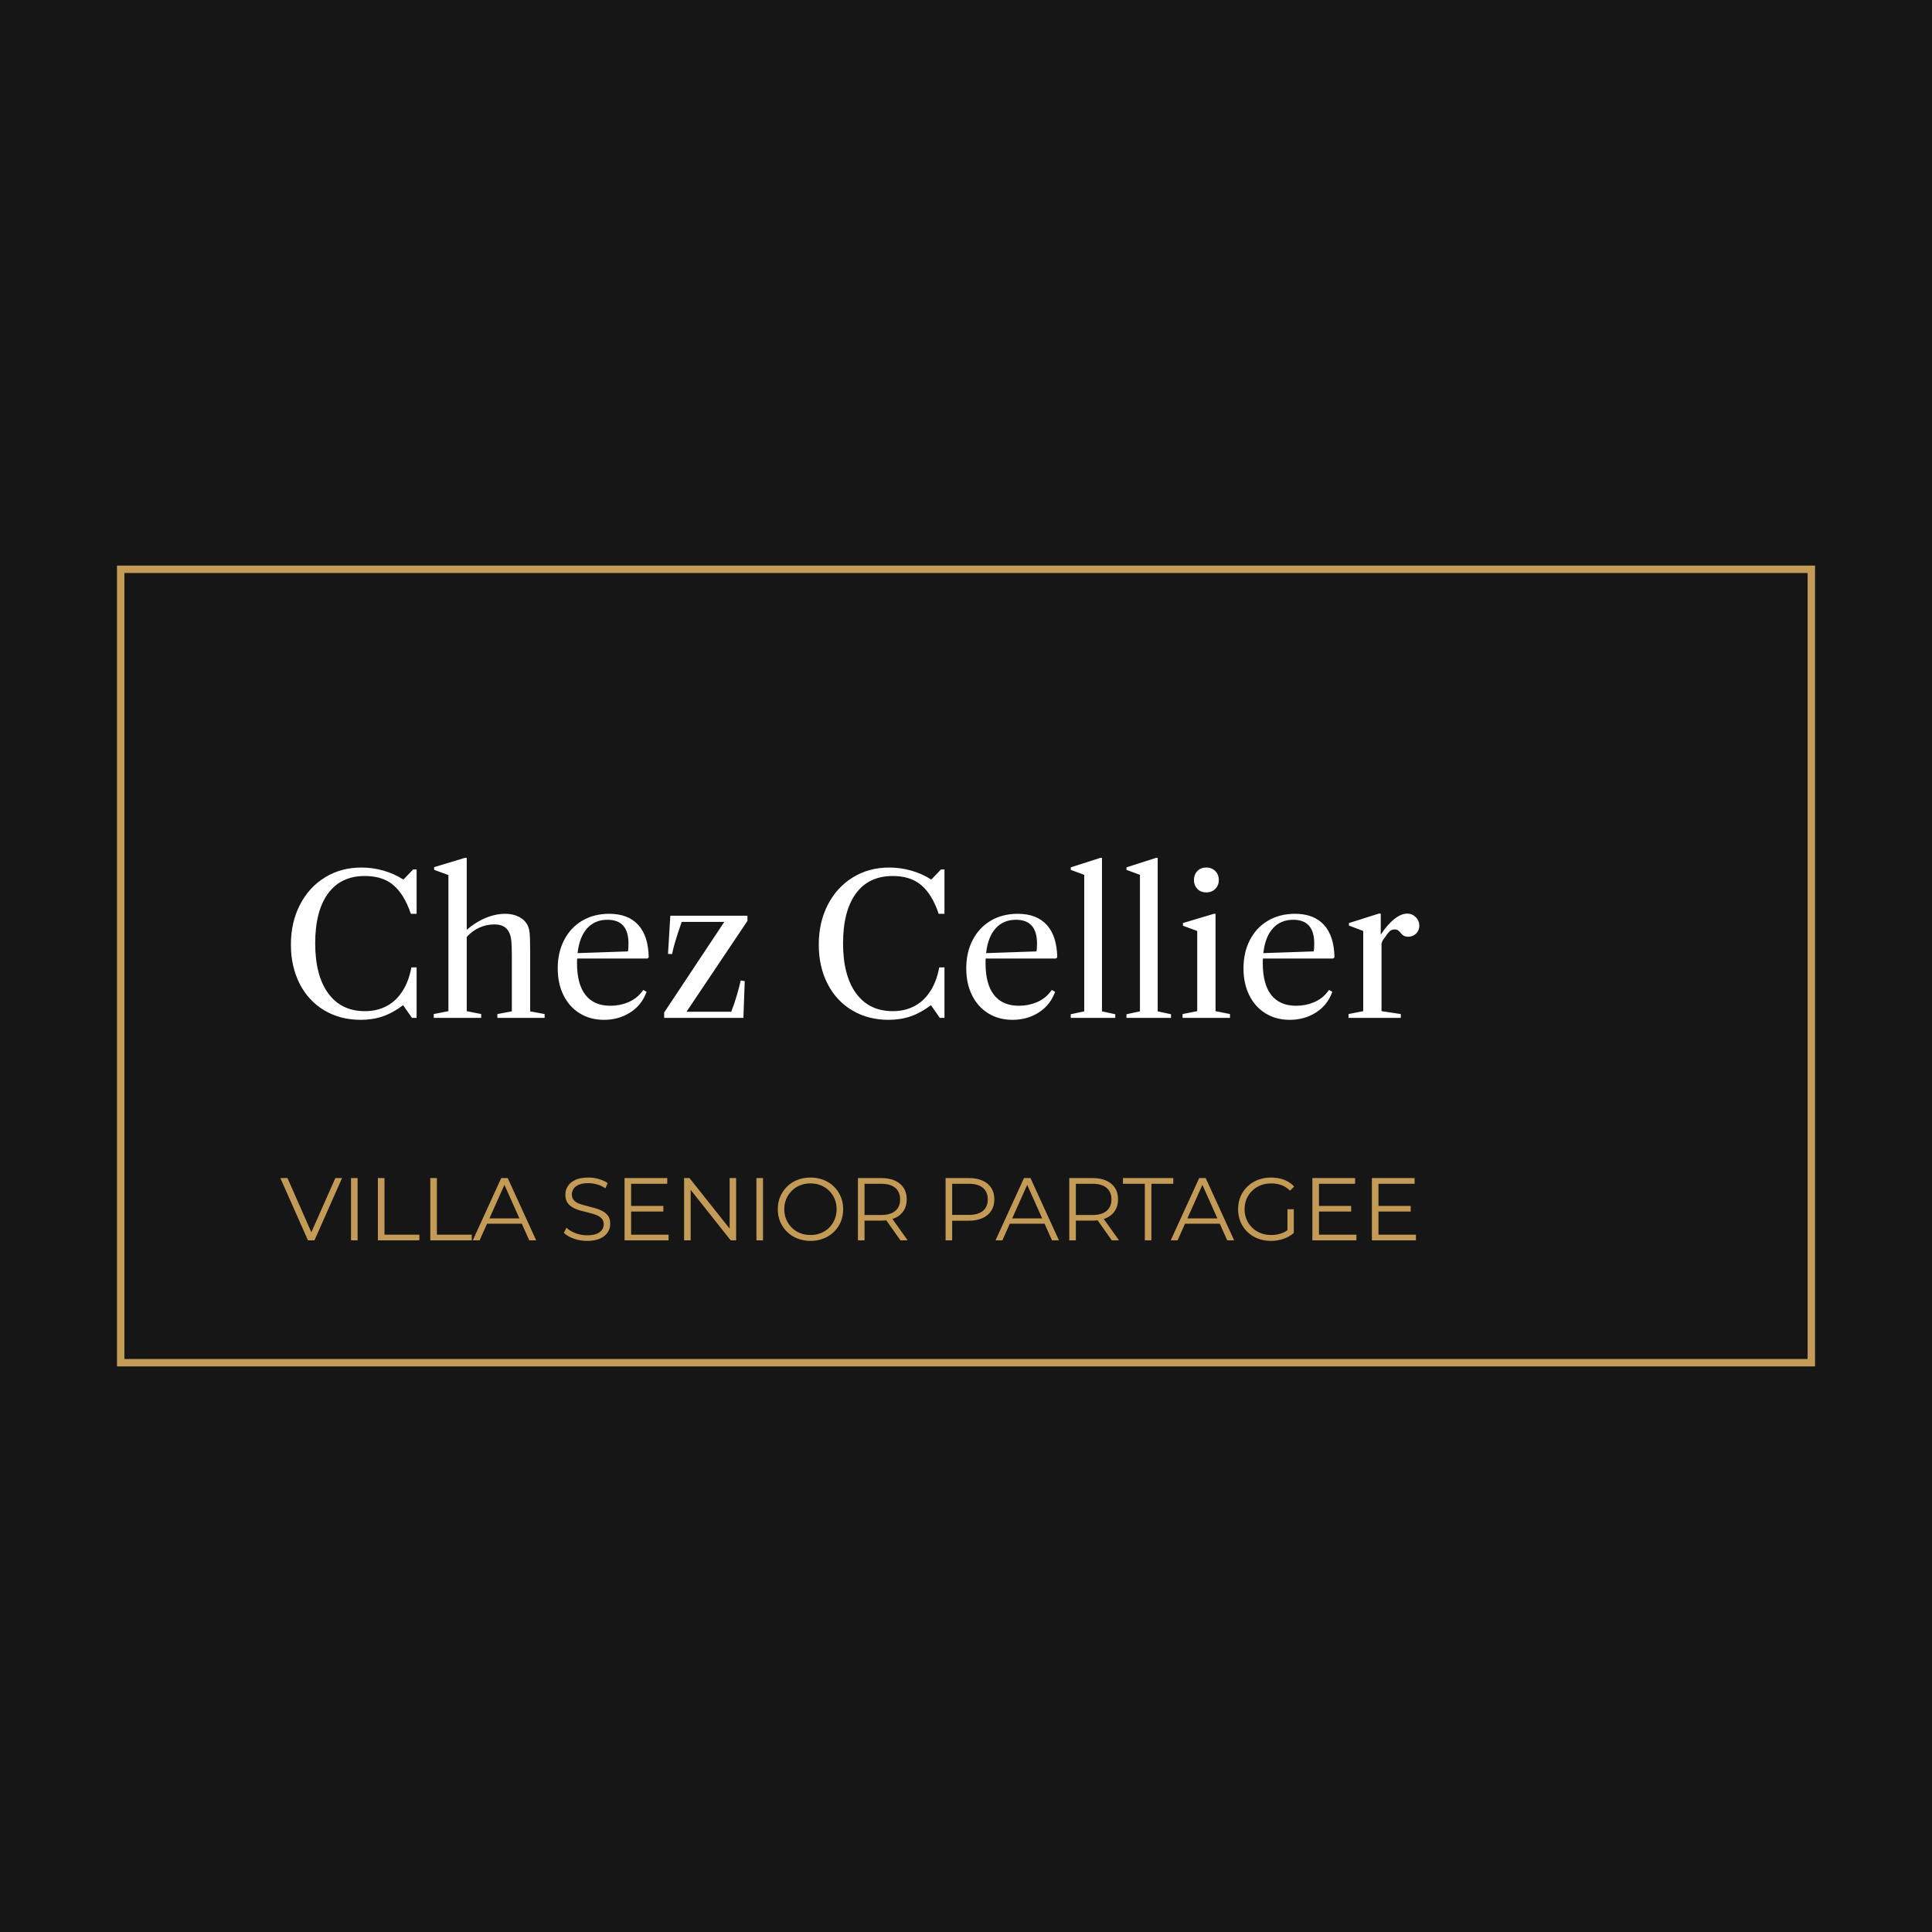
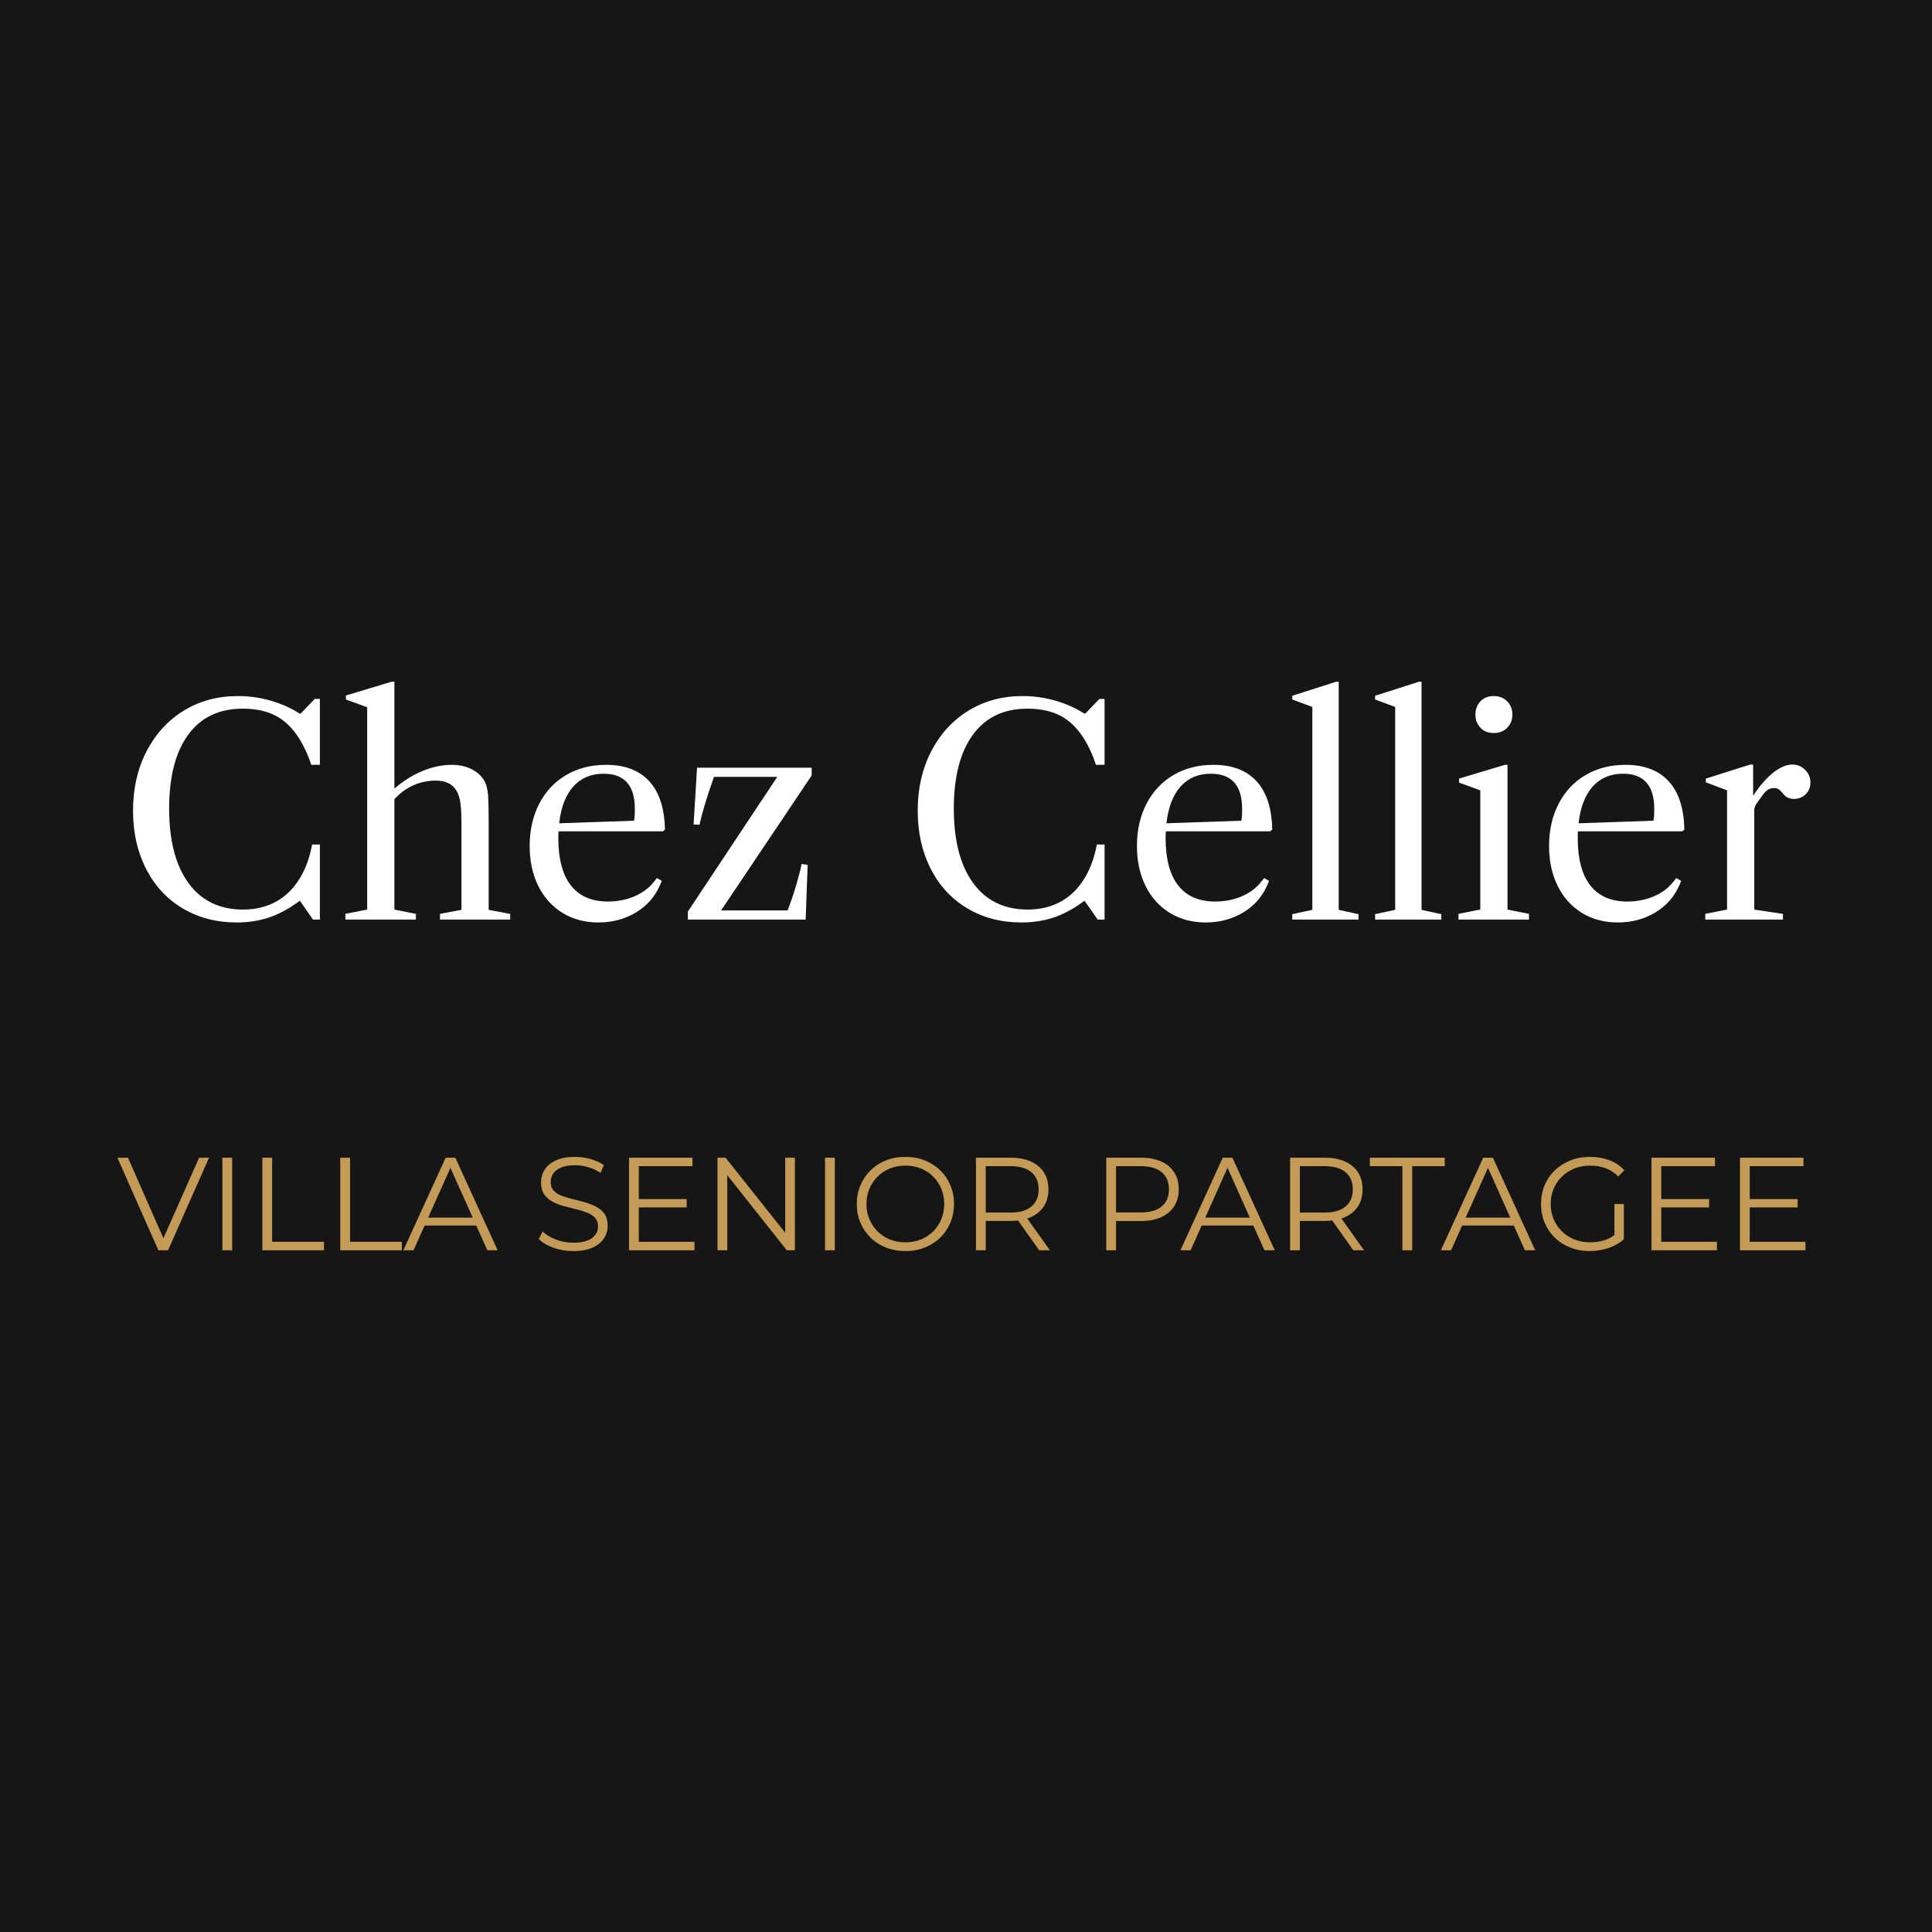
<svg xmlns="http://www.w3.org/2000/svg" width="1024" height="1024" viewBox="0 0 1024 1024">
  <rect width="1024" height="1024" fill="#161616" />
-   <rect x="63.97" y="301.74" width="896.07" height="420.52" fill="none" stroke="#C49B56" stroke-width="3.93" />
-   <path d="M191.584 459.808Q197.511 459.808 203.233 461.443Q208.955 463.078 213.554 466.041H213.962L218.969 460.83H220.809V484.332H217.743Q216.108 479.325 213.554 475.135Q209.977 469.413 205.124 466.859Q200.27 464.304 193.321 464.304Q180.651 464.304 173.855 473.603Q167.06 482.901 167.06 499.966Q167.06 517.031 173.958 526.483Q180.855 535.934 193.424 535.934Q199.555 535.934 204.459 533.482Q209.364 531.03 212.634 526.329Q216.517 520.914 218.05 512.739H220.809V539.511H218.356L213.656 532.767Q208.24 536.854 202.876 538.693Q197.511 540.533 191.176 540.533Q180.344 540.533 171.914 535.526Q163.484 530.519 158.834 521.424Q154.185 512.33 154.185 500.681Q154.185 488.828 158.988 479.529Q163.79 470.231 172.272 465.019Q180.753 459.808 191.584 459.808ZM288.659 537.467V539.511H263.624V537.467L271.287 536.037V505.995Q271.287 501.499 271.032 498.893Q270.776 496.287 270.061 494.652Q268.12 489.952 262.091 489.952Q257.901 489.952 254.121 491.638Q250.34 493.324 247.376 496.594V535.934L255.04 537.467V539.511H229.903V537.467L237.669 535.934V463.793L230.107 461.034V459.603L246.355 454.699H247.376V492.813Q252.077 488.726 257.39 486.529Q262.704 484.332 267.813 484.332Q271.9 484.332 275.068 485.967Q278.236 487.602 279.666 490.463Q280.484 492.098 280.739 494.806Q280.995 497.514 280.995 504.973V536.037ZM305.928 508.038Q305.825 508.754 305.825 510.389Q305.825 521.629 310.321 527.351Q314.817 533.073 323.503 533.073Q328.51 533.073 332.802 531.285Q337.093 529.497 339.75 526.227L340.976 524.694L342.714 525.716L342.1 527.147Q339.444 533.38 333.517 536.956Q327.59 540.533 320.131 540.533Q312.876 540.533 307.307 537.11Q301.738 533.686 298.672 527.504Q295.607 521.322 295.607 513.25Q295.607 504.769 299.03 498.178Q302.453 491.587 308.635 487.959Q314.817 484.332 322.89 484.332Q332.904 484.332 338.269 490.207Q343.633 496.083 343.838 507.425L343.122 508.038ZM306.132 505.177 332.802 504.258Q333.108 503.031 333.108 500.068Q333.108 487.5 321.97 487.5Q315.226 487.5 311.139 492.098Q307.052 496.696 306.132 505.177ZM396.155 488.113 363.866 536.241H387.572Q389.207 532.052 390.535 527.555Q391.864 523.059 392.579 519.687L394.725 519.994L394.01 539.511H352.012V536.65L383.893 488.624H361.311Q357.224 500.272 356.202 505.688L354.056 505.586L355.282 485.354H396.155ZM471.362 459.808Q477.289 459.808 483.011 461.443Q488.734 463.078 493.332 466.041H493.741L498.748 460.83H500.587V484.332H497.521Q495.886 479.325 493.332 475.135Q489.755 469.413 484.902 466.859Q480.048 464.304 473.1 464.304Q460.429 464.304 453.634 473.603Q446.838 482.901 446.838 499.966Q446.838 517.031 453.736 526.483Q460.633 535.934 473.202 535.934Q479.333 535.934 484.238 533.482Q489.142 531.03 492.412 526.329Q496.295 520.914 497.828 512.739H500.587V539.511H498.134L493.434 532.767Q488.018 536.854 482.654 538.693Q477.289 540.533 470.954 540.533Q460.122 540.533 451.692 535.526Q443.262 530.519 438.613 521.424Q433.963 512.33 433.963 500.681Q433.963 488.828 438.766 479.529Q443.569 470.231 452.05 465.019Q460.531 459.808 471.362 459.808ZM522.454 508.038Q522.352 508.754 522.352 510.389Q522.352 521.629 526.848 527.351Q531.344 533.073 540.03 533.073Q545.037 533.073 549.328 531.285Q553.62 529.497 556.277 526.227L557.503 524.694L559.24 525.716L558.627 527.147Q555.97 533.38 550.044 536.956Q544.117 540.533 536.658 540.533Q529.403 540.533 523.834 537.11Q518.265 533.686 515.199 527.504Q512.134 521.322 512.134 513.25Q512.134 504.769 515.557 498.178Q518.98 491.587 525.162 487.959Q531.344 484.332 539.417 484.332Q549.431 484.332 554.795 490.207Q560.16 496.083 560.364 507.425L559.649 508.038ZM522.659 505.177 549.328 504.258Q549.635 503.031 549.635 500.068Q549.635 487.5 538.497 487.5Q531.753 487.5 527.666 492.098Q523.578 496.696 522.659 505.177ZM591.121 539.511H567.517V537.569L574.67 536.037V463.691L567.517 461.034V459.706L583.151 454.699H584.071V536.037L591.121 537.569ZM620.652 539.511H597.048V537.569L604.201 536.037V463.691L597.048 461.034V459.706L612.682 454.699H613.602V536.037L620.652 537.569ZM639.352 459.808Q642.315 459.808 644.155 461.698Q645.994 463.589 645.994 466.45Q645.994 469.209 644.155 471.099Q642.315 472.99 639.352 472.99Q636.389 472.99 634.6 471.099Q632.812 469.209 632.812 466.45Q632.812 463.589 634.6 461.698Q636.389 459.808 639.352 459.808ZM651.921 539.511H626.783V537.467L634.549 535.934V493.426L626.988 490.667V489.237L643.337 484.332H644.257V535.934L651.921 537.467ZM669.394 508.038Q669.292 508.754 669.292 510.389Q669.292 521.629 673.788 527.351Q678.284 533.073 686.969 533.073Q691.976 533.073 696.268 531.285Q700.56 529.497 703.217 526.227L704.443 524.694L706.18 525.716L705.567 527.147Q702.91 533.38 696.983 536.956Q691.057 540.533 683.597 540.533Q676.342 540.533 670.773 537.11Q665.204 533.686 662.139 527.504Q659.073 521.322 659.073 513.25Q659.073 504.769 662.497 498.178Q665.92 491.587 672.102 487.959Q678.284 484.332 686.356 484.332Q696.37 484.332 701.735 490.207Q707.1 496.083 707.304 507.425L706.589 508.038ZM669.598 505.177 696.268 504.258Q696.575 503.031 696.575 500.068Q696.575 487.5 685.437 487.5Q678.693 487.5 674.605 492.098Q670.518 496.696 669.598 505.177ZM752.265 490.667Q752.265 493.12 750.579 494.806Q748.893 496.492 746.338 496.492Q743.886 496.492 742.455 494.55Q741.535 493.426 740.871 493.017Q740.207 492.609 739.287 492.609Q738.061 492.609 737.141 493.171Q736.222 493.733 735.2 495.163Q733.463 497.514 732.952 498.331Q732.441 499.148 732.237 500.17V535.934L742.455 537.467V539.511H714.763V537.467L722.529 535.934V493.426L714.968 490.565V489.237L730.806 484.23H731.828V495.368Q735.404 489.952 739.032 487.091Q742.659 484.23 745.827 484.23Q748.484 484.23 750.374 486.12Q752.265 488.01 752.265 490.667Z" fill="#FFFFFF" />
-   <path d="M163.224 657.415 148.604 624.402H152.377L166.054 655.481H163.979L177.75 624.402H181.287L166.667 657.415ZM186.051 657.415V624.402H189.541V657.415ZM200.293 657.415V624.402H203.783V654.397H222.271V657.415ZM228.072 657.415V624.402H231.562V654.397H250.049V657.415ZM250.568 657.415 265.659 624.402H269.102L284.194 657.415H280.515L266.65 626.43H268.065L254.199 657.415ZM256.51 648.596 257.548 645.766H276.742L277.78 648.596ZM311.123 657.698Q307.445 657.698 304.072 656.495Q300.7 655.293 298.861 653.406L300.229 650.718Q301.974 652.416 304.921 653.571Q307.869 654.727 311.123 654.727Q314.236 654.727 316.193 653.948Q318.15 653.17 319.07 651.85Q319.99 650.529 319.99 648.926Q319.99 646.992 318.881 645.813Q317.773 644.634 315.981 643.95Q314.189 643.266 312.019 642.748Q309.85 642.229 307.68 641.639Q305.511 641.05 303.695 640.059Q301.879 639.069 300.771 637.442Q299.663 635.815 299.663 633.174Q299.663 630.721 300.96 628.67Q302.257 626.618 304.945 625.369Q307.633 624.119 311.831 624.119Q314.613 624.119 317.348 624.897Q320.084 625.675 322.065 627.043L320.886 629.825Q318.763 628.41 316.382 627.75Q314 627.09 311.783 627.09Q308.812 627.09 306.879 627.892Q304.945 628.693 304.025 630.038Q303.106 631.382 303.106 633.079Q303.106 635.013 304.214 636.192Q305.322 637.371 307.138 638.031Q308.954 638.692 311.123 639.21Q313.293 639.729 315.438 640.342Q317.584 640.955 319.4 641.922Q321.216 642.889 322.324 644.493Q323.432 646.096 323.432 648.69Q323.432 651.095 322.112 653.147Q320.791 655.198 318.079 656.448Q315.368 657.698 311.123 657.698ZM331.025 657.415V624.402H353.663V627.42H334.515V654.397H354.37V657.415ZM334.138 642.134V639.163H351.588V642.134ZM362.576 657.415V624.402H365.453L388.232 653.076H386.723V624.402H390.166V657.415H387.289L364.557 628.741H366.066V657.415ZM400.919 657.415V624.402H404.409V657.415ZM429.593 657.698Q425.867 657.698 422.684 656.448Q419.5 655.198 417.166 652.911Q414.831 650.624 413.534 647.582Q412.238 644.54 412.238 640.908Q412.238 637.277 413.534 634.235Q414.831 631.193 417.166 628.906Q419.5 626.618 422.66 625.369Q425.82 624.119 429.593 624.119Q433.319 624.119 436.479 625.369Q439.638 626.618 441.973 628.882Q444.307 631.146 445.604 634.211Q446.901 637.277 446.901 640.908Q446.901 644.54 445.604 647.605Q444.307 650.671 441.973 652.934Q439.638 655.198 436.479 656.448Q433.319 657.698 429.593 657.698ZM429.593 654.585Q432.564 654.585 435.087 653.571Q437.61 652.557 439.473 650.694Q441.336 648.831 442.374 646.355Q443.411 643.879 443.411 640.908Q443.411 637.937 442.374 635.461Q441.336 632.985 439.473 631.122Q437.61 629.259 435.087 628.245Q432.564 627.231 429.593 627.231Q426.622 627.231 424.075 628.245Q421.528 629.259 419.666 631.122Q417.803 632.985 416.741 635.461Q415.68 637.937 415.68 640.908Q415.68 643.832 416.741 646.332Q417.803 648.831 419.666 650.694Q421.528 652.557 424.075 653.571Q426.622 654.585 429.593 654.585ZM454.73 657.415V624.402H467.086Q473.359 624.402 476.967 627.397Q480.575 630.391 480.575 635.721Q480.575 639.21 478.948 641.734Q477.321 644.257 474.302 645.601Q471.284 646.945 467.086 646.945H456.664L458.22 645.341V657.415ZM477.273 657.415 468.784 645.436H472.557L481.093 657.415ZM458.22 645.624 456.664 643.974H466.992Q471.944 643.974 474.514 641.804Q477.085 639.635 477.085 635.721Q477.085 631.759 474.514 629.59Q471.944 627.42 466.992 627.42H456.664L458.22 625.769ZM501.184 657.415V624.402H513.541Q517.738 624.402 520.756 625.746Q523.775 627.09 525.402 629.613Q527.029 632.136 527.029 635.721Q527.029 639.21 525.402 641.734Q523.775 644.257 520.756 645.624Q517.738 646.992 513.541 646.992H503.118L504.674 645.341V657.415ZM504.674 645.624 503.118 643.927H513.446Q518.398 643.927 520.969 641.781Q523.539 639.635 523.539 635.721Q523.539 631.759 520.969 629.59Q518.398 627.42 513.446 627.42H503.118L504.674 625.769ZM527.642 657.415 542.734 624.402H546.176L561.268 657.415H557.59L543.724 626.43H545.139L531.273 657.415ZM533.584 648.596 534.622 645.766H553.817L554.854 648.596ZM566.739 657.415V624.402H579.095Q585.368 624.402 588.976 627.397Q592.583 630.391 592.583 635.721Q592.583 639.21 590.956 641.734Q589.329 644.257 586.311 645.601Q583.293 646.945 579.095 646.945H568.672L570.229 645.341V657.415ZM589.282 657.415 580.793 645.436H584.566L593.102 657.415ZM570.229 645.624 568.672 643.974H579.001Q583.953 643.974 586.523 641.804Q589.093 639.635 589.093 635.721Q589.093 631.759 586.523 629.59Q583.953 627.42 579.001 627.42H568.672L570.229 625.769ZM606.779 657.415V627.42H595.177V624.402H621.871V627.42H610.269V657.415ZM620.503 657.415 635.595 624.402H639.038L654.129 657.415H650.451L636.585 626.43H638.0L624.134 657.415ZM626.445 648.596 627.483 645.766H646.678L647.715 648.596ZM673.607 657.698Q669.834 657.698 666.651 656.448Q663.467 655.198 661.133 652.934Q658.798 650.671 657.501 647.605Q656.204 644.54 656.204 640.908Q656.204 637.277 657.501 634.211Q658.798 631.146 661.156 628.882Q663.514 626.618 666.698 625.369Q669.881 624.119 673.654 624.119Q677.427 624.119 680.563 625.298Q683.7 626.477 685.916 628.882L683.747 631.099Q681.672 629.024 679.172 628.128Q676.672 627.231 673.796 627.231Q670.73 627.231 668.16 628.245Q665.59 629.259 663.679 631.122Q661.769 632.985 660.708 635.461Q659.647 637.937 659.647 640.908Q659.647 643.832 660.708 646.332Q661.769 648.831 663.679 650.694Q665.59 652.557 668.16 653.571Q670.73 654.585 673.748 654.585Q676.578 654.585 679.101 653.736Q681.624 652.887 683.747 650.859L685.728 653.5Q683.369 655.576 680.21 656.637Q677.05 657.698 673.607 657.698ZM685.728 653.5 682.379 653.076V640.908H685.728ZM695.584 657.415V624.402H718.222V627.42H699.074V654.397H718.929V657.415ZM698.697 642.134V639.163H716.147V642.134ZM727.135 657.415V624.402H749.773V627.42H730.625V654.397H750.48V657.415ZM730.248 642.134V639.163H747.698V642.134Z" fill="#C49B56" />
+   <path d="M126.101 368.923Q134.911 368.923 143.418 371.353Q151.924 373.784 158.759 378.189H159.367L166.81 370.442H169.544V405.379H164.987Q162.557 397.936 158.759 391.708Q153.443 383.202 146.228 379.404Q139.013 375.607 128.684 375.607Q109.848 375.607 99.747 389.429Q89.646 403.252 89.646 428.619Q89.646 453.986 99.899 468.037Q110.152 482.088 128.835 482.088Q137.949 482.088 145.241 478.442Q152.532 474.796 157.392 467.809Q163.165 459.759 165.443 447.607H169.544V487.404H165.899L158.911 477.379Q150.861 483.455 142.886 486.189Q134.911 488.923 125.494 488.923Q109.392 488.923 96.861 481.48Q84.329 474.037 77.418 460.518Q70.506 446.999 70.506 429.683Q70.506 412.062 77.646 398.24Q84.785 384.417 97.392 376.67Q110.0 368.923 126.101 368.923ZM270.405 484.366V487.404H233.19V484.366L244.582 482.24V437.581Q244.582 430.898 244.203 427.024Q243.823 423.151 242.759 420.721Q239.873 413.733 230.911 413.733Q224.684 413.733 219.063 416.24Q213.443 418.746 209.038 423.607V482.088L220.43 484.366V487.404H183.063V484.366L194.608 482.088V374.847L183.367 370.746V368.619L207.519 361.328H209.038V417.986Q216.025 411.91 223.924 408.645Q231.823 405.379 239.418 405.379Q245.494 405.379 250.203 407.809Q254.911 410.24 257.038 414.493Q258.253 416.923 258.633 420.948Q259.013 424.974 259.013 436.062V482.24ZM296.076 440.619Q295.924 441.683 295.924 444.113Q295.924 460.822 302.608 469.328Q309.291 477.834 322.203 477.834Q329.646 477.834 336.025 475.176Q342.405 472.518 346.354 467.657L348.177 465.379L350.759 466.898L349.848 469.024Q345.899 478.29 337.089 483.607Q328.278 488.923 317.19 488.923Q306.405 488.923 298.127 483.834Q289.848 478.746 285.291 469.556Q280.734 460.366 280.734 448.366Q280.734 435.759 285.823 425.961Q290.911 416.164 300.101 410.771Q309.291 405.379 321.291 405.379Q336.177 405.379 344.152 414.113Q352.127 422.847 352.43 439.708L351.367 440.619ZM296.38 436.366 336.025 434.999Q336.481 433.176 336.481 428.771Q336.481 410.088 319.924 410.088Q309.899 410.088 303.823 416.923Q297.747 423.759 296.38 436.366ZM430.203 410.999 382.203 482.543H417.443Q419.873 476.315 421.848 469.632Q423.823 462.948 424.886 457.936L428.076 458.391L427.013 487.404H364.582V483.151L411.975 411.759H378.405Q372.329 429.075 370.81 437.126L367.62 436.974L369.443 406.898H430.203ZM542.0 368.923Q550.81 368.923 559.316 371.353Q567.823 373.784 574.658 378.189H575.266L582.709 370.442H585.443V405.379H580.886Q578.456 397.936 574.658 391.708Q569.342 383.202 562.127 379.404Q554.911 375.607 544.582 375.607Q525.747 375.607 515.646 389.429Q505.544 403.252 505.544 428.619Q505.544 453.986 515.797 468.037Q526.051 482.088 544.734 482.088Q553.848 482.088 561.139 478.442Q568.43 474.796 573.291 467.809Q579.063 459.759 581.342 447.607H585.443V487.404H581.797L574.81 477.379Q566.759 483.455 558.785 486.189Q550.81 488.923 541.392 488.923Q525.291 488.923 512.759 481.48Q500.228 474.037 493.316 460.518Q486.405 446.999 486.405 429.683Q486.405 412.062 493.544 398.24Q500.684 384.417 513.291 376.67Q525.899 368.923 542.0 368.923ZM617.949 440.619Q617.797 441.683 617.797 444.113Q617.797 460.822 624.481 469.328Q631.165 477.834 644.076 477.834Q651.519 477.834 657.899 475.176Q664.278 472.518 668.228 467.657L670.051 465.379L672.633 466.898L671.722 469.024Q667.772 478.29 658.962 483.607Q650.152 488.923 639.063 488.923Q628.278 488.923 620.0 483.834Q611.722 478.746 607.165 469.556Q602.608 460.366 602.608 448.366Q602.608 435.759 607.696 425.961Q612.785 416.164 621.975 410.771Q631.165 405.379 643.165 405.379Q658.051 405.379 666.025 414.113Q674.0 422.847 674.304 439.708L673.241 440.619ZM618.253 436.366 657.899 434.999Q658.354 433.176 658.354 428.771Q658.354 410.088 641.797 410.088Q631.772 410.088 625.696 416.923Q619.62 423.759 618.253 436.366ZM720.025 487.404H684.937V484.518L695.57 482.24V374.695L684.937 370.746V368.771L708.177 361.328H709.544V482.24L720.025 484.518ZM763.924 487.404H728.835V484.518L739.468 482.24V374.695L728.835 370.746V368.771L752.076 361.328H753.443V482.24L763.924 484.518ZM791.722 368.923Q796.127 368.923 798.861 371.733Q801.595 374.543 801.595 378.796Q801.595 382.898 798.861 385.708Q796.127 388.518 791.722 388.518Q787.316 388.518 784.658 385.708Q782 382.898 782 378.796Q782 374.543 784.658 371.733Q787.316 368.923 791.722 368.923ZM810.405 487.404H773.038V484.366L784.582 482.088V418.898L773.342 414.796V412.67L797.646 405.379H799.013V482.088L810.405 484.366ZM836.38 440.619Q836.228 441.683 836.228 444.113Q836.228 460.822 842.911 469.328Q849.595 477.834 862.506 477.834Q869.949 477.834 876.329 475.176Q882.709 472.518 886.658 467.657L888.481 465.379L891.063 466.898L890.152 469.024Q886.203 478.29 877.392 483.607Q868.582 488.923 857.494 488.923Q846.709 488.923 838.43 483.834Q830.152 478.746 825.595 469.556Q821.038 460.366 821.038 448.366Q821.038 435.759 826.127 425.961Q831.215 416.164 840.405 410.771Q849.595 405.379 861.595 405.379Q876.481 405.379 884.456 414.113Q892.43 422.847 892.734 439.708L891.671 440.619ZM836.684 436.366 876.329 434.999Q876.785 433.176 876.785 428.771Q876.785 410.088 860.228 410.088Q850.203 410.088 844.127 416.923Q838.051 423.759 836.684 436.366ZM959.57 414.796Q959.57 418.442 957.063 420.948Q954.557 423.455 950.759 423.455Q947.114 423.455 944.987 420.569Q943.62 418.898 942.633 418.29Q941.646 417.683 940.278 417.683Q938.456 417.683 937.089 418.518Q935.722 419.353 934.203 421.48Q931.62 424.974 930.861 426.189Q930.101 427.404 929.797 428.923V482.088L944.987 484.366V487.404H903.823V484.366L915.367 482.088V418.898L904.127 414.645V412.67L927.671 405.227H929.19V421.784Q934.506 413.733 939.899 409.48Q945.291 405.227 950 405.227Q953.949 405.227 956.759 408.037Q959.57 410.847 959.57 414.796Z" fill="#FFFFFF" />
+   <path d="M83.944 662.672 62.21 613.597H67.819L88.15 659.797H85.065L105.537 613.597H110.795L89.061 662.672ZM117.875 662.672V613.597H123.063V662.672ZM139.048 662.672V613.597H144.236V658.185H171.718V662.672ZM180.341 662.672V613.597H185.529V658.185H213.011V662.672ZM213.782 662.672 236.216 613.597H241.334L263.768 662.672H258.3L237.688 616.611H239.792L219.18 662.672ZM222.615 649.562 224.158 645.355H252.691L254.234 649.562ZM303.799 663.093Q298.331 663.093 293.318 661.305Q288.306 659.517 285.572 656.713L287.605 652.717Q290.199 655.241 294.58 656.958Q298.962 658.676 303.799 658.676Q308.426 658.676 311.336 657.519Q314.245 656.362 315.612 654.399Q316.98 652.436 316.98 650.053Q316.98 647.178 315.332 645.426Q313.685 643.673 311.02 642.656Q308.356 641.64 305.131 640.869Q301.907 640.097 298.682 639.221Q295.457 638.345 292.758 636.872Q290.058 635.4 288.411 632.981Q286.763 630.563 286.763 626.637Q286.763 622.991 288.691 619.942Q290.619 616.892 294.615 615.034Q298.611 613.176 304.851 613.176Q308.987 613.176 313.054 614.333Q317.12 615.49 320.064 617.523L318.312 621.659Q315.157 619.556 311.616 618.574Q308.076 617.593 304.781 617.593Q300.364 617.593 297.49 618.785Q294.615 619.977 293.248 621.975Q291.881 623.973 291.881 626.497Q291.881 629.371 293.529 631.124Q295.176 632.876 297.875 633.858Q300.574 634.839 303.799 635.611Q307.024 636.382 310.214 637.293Q313.404 638.204 316.103 639.642Q318.802 641.079 320.45 643.463Q322.097 645.846 322.097 649.702Q322.097 653.278 320.134 656.327Q318.171 659.377 314.14 661.235Q310.109 663.093 303.799 663.093ZM333.385 662.672V613.597H367.036V618.084H338.573V658.185H368.088V662.672ZM338.012 639.957V635.54H363.951V639.957ZM380.286 662.672V613.597H384.563L418.425 656.222H416.181V613.597H421.299V662.672H417.022L383.231 620.047H385.474V662.672ZM437.283 662.672V613.597H442.471V662.672ZM479.908 663.093Q474.37 663.093 469.638 661.235Q464.906 659.377 461.435 655.977Q457.965 652.576 456.037 648.055Q454.109 643.533 454.109 638.134Q454.109 632.736 456.037 628.214Q457.965 623.692 461.435 620.292Q464.906 616.892 469.603 615.034Q474.3 613.176 479.908 613.176Q485.447 613.176 490.144 615.034Q494.841 616.892 498.312 620.257Q501.782 623.622 503.71 628.179Q505.638 632.736 505.638 638.134Q505.638 643.533 503.71 648.09Q501.782 652.647 498.312 656.012Q494.841 659.377 490.144 661.235Q485.447 663.093 479.908 663.093ZM479.908 658.465Q484.325 658.465 488.076 656.958Q491.827 655.451 494.596 652.682Q497.365 649.912 498.907 646.232Q500.45 642.551 500.45 638.134Q500.45 633.718 498.907 630.037Q497.365 626.356 494.596 623.587Q491.827 620.818 488.076 619.311Q484.325 617.803 479.908 617.803Q475.492 617.803 471.706 619.311Q467.92 620.818 465.151 623.587Q462.382 626.356 460.804 630.037Q459.227 633.718 459.227 638.134Q459.227 642.481 460.804 646.197Q462.382 649.912 465.151 652.682Q467.92 655.451 471.706 656.958Q475.492 658.465 479.908 658.465ZM517.276 662.672V613.597H535.644Q544.968 613.597 550.331 618.049Q555.694 622.5 555.694 630.423Q555.694 635.611 553.276 639.361Q550.857 643.112 546.37 645.11Q541.883 647.108 535.644 647.108H520.15L522.463 644.724V662.672ZM550.787 662.672 538.167 644.865H543.776L556.465 662.672ZM522.463 645.145 520.15 642.691H535.503Q542.865 642.691 546.685 639.466Q550.506 636.241 550.506 630.423Q550.506 624.534 546.685 621.309Q542.865 618.084 535.503 618.084H520.15L522.463 615.63ZM586.331 662.672V613.597H604.699Q610.939 613.597 615.426 615.595Q619.912 617.593 622.331 621.344Q624.75 625.094 624.75 630.423Q624.75 635.611 622.331 639.361Q619.912 643.112 615.426 645.145Q610.939 647.178 604.699 647.178H589.205L591.519 644.724V662.672ZM591.519 645.145 589.205 642.621H604.559Q611.92 642.621 615.741 639.431Q619.562 636.241 619.562 630.423Q619.562 624.534 615.741 621.309Q611.92 618.084 604.559 618.084H589.205L591.519 615.63ZM625.661 662.672 648.095 613.597H653.213L675.648 662.672H670.179L649.568 616.611H651.671L631.059 662.672ZM634.495 649.562 636.037 645.355H664.571L666.113 649.562ZM683.78 662.672V613.597H702.148Q711.472 613.597 716.835 618.049Q722.199 622.5 722.199 630.423Q722.199 635.611 719.78 639.361Q717.361 643.112 712.874 645.11Q708.388 647.108 702.148 647.108H686.654L688.968 644.724V662.672ZM717.291 662.672 704.672 644.865H710.28L722.97 662.672ZM688.968 645.145 686.654 642.691H702.008Q709.369 642.691 713.19 639.466Q717.011 636.241 717.011 630.423Q717.011 624.534 713.19 621.309Q709.369 618.084 702.008 618.084H686.654L688.968 615.63ZM743.301 662.672V618.084H726.055V613.597H765.735V618.084H748.489V662.672ZM763.702 662.672 786.136 613.597H791.254L813.688 662.672H808.22L787.609 616.611H789.712L769.1 662.672ZM772.536 649.562 774.078 645.355H802.611L804.154 649.562ZM842.643 663.093Q837.034 663.093 832.302 661.235Q827.57 659.377 824.099 656.012Q820.629 652.647 818.701 648.09Q816.773 643.533 816.773 638.134Q816.773 632.736 818.701 628.179Q820.629 623.622 824.134 620.257Q827.64 616.892 832.372 615.034Q837.104 613.176 842.713 613.176Q848.321 613.176 852.983 614.929Q857.646 616.682 860.941 620.257L857.716 623.552Q854.631 620.467 850.915 619.135Q847.2 617.803 842.923 617.803Q838.366 617.803 834.545 619.311Q830.724 620.818 827.885 623.587Q825.046 626.356 823.468 630.037Q821.891 633.718 821.891 638.134Q821.891 642.481 823.468 646.197Q825.046 649.912 827.885 652.682Q830.724 655.451 834.545 656.958Q838.366 658.465 842.853 658.465Q847.059 658.465 850.81 657.204Q854.561 655.942 857.716 652.927L860.66 656.853Q857.155 659.938 852.458 661.515Q847.76 663.093 842.643 663.093ZM860.66 656.853 855.683 656.222V638.134H860.66ZM875.313 662.672V613.597H908.964V618.084H880.5V658.185H910.016V662.672ZM879.94 639.957V635.54H905.879V639.957ZM922.214 662.672V613.597H955.866V618.084H927.402V658.185H956.917V662.672ZM926.841 639.957V635.54H952.781V639.957Z" fill="#C49B56" />
</svg>
